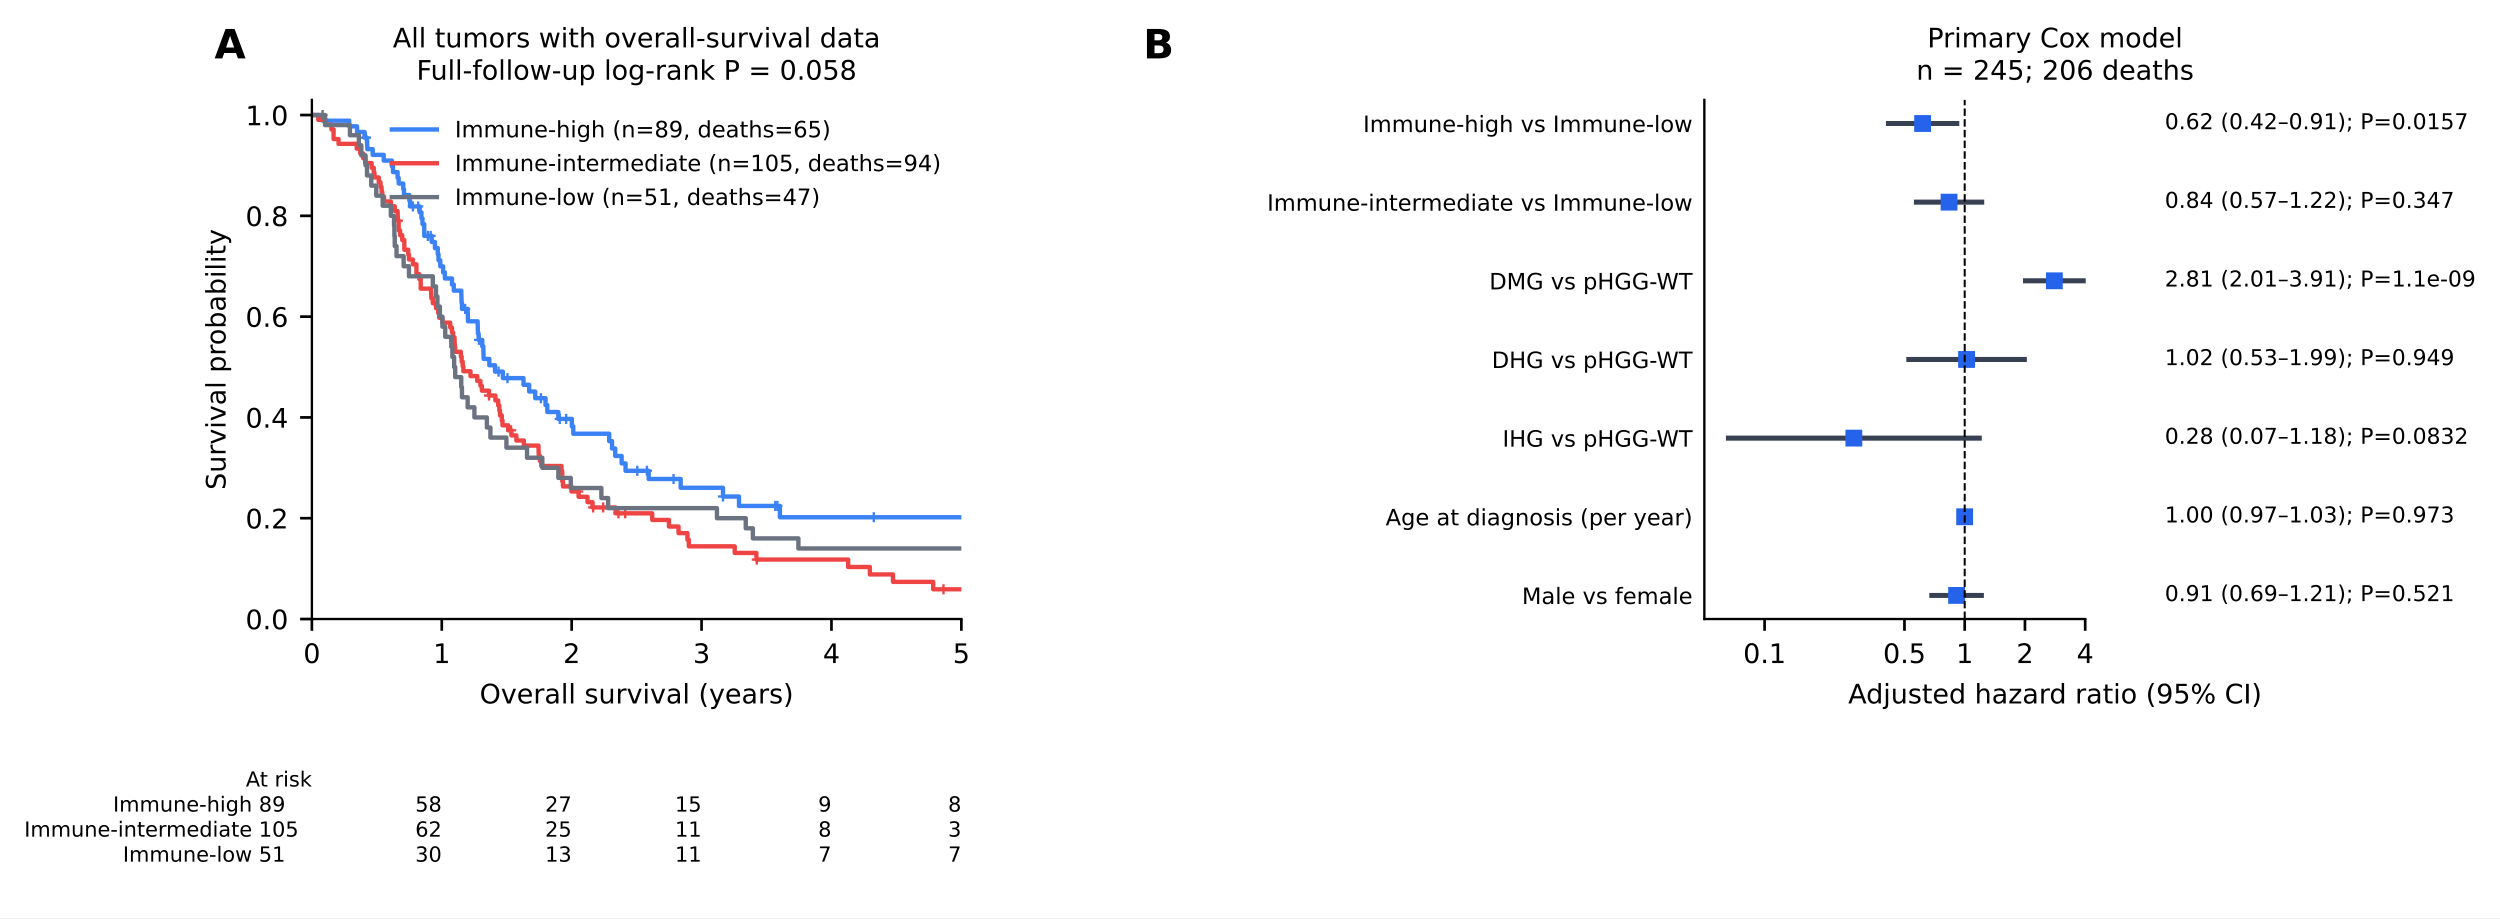
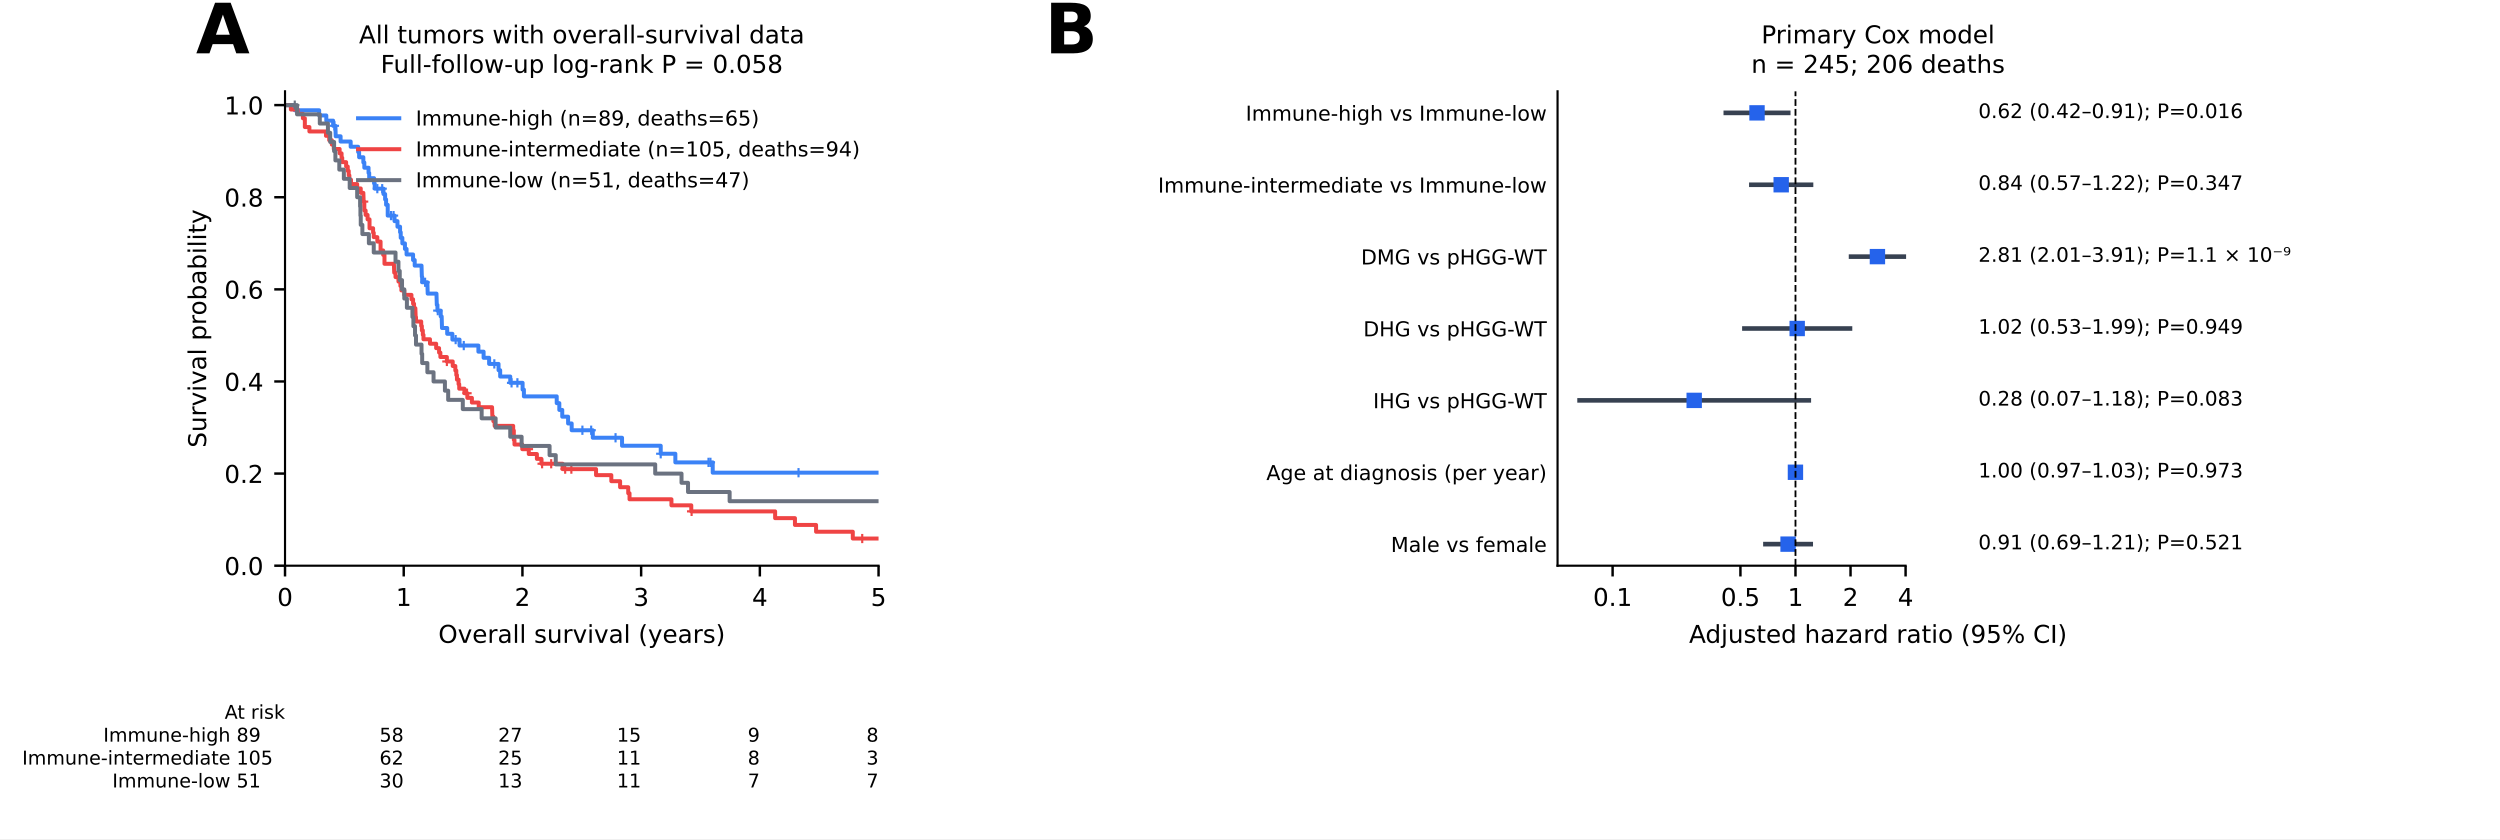
- <svg xmlns="http://www.w3.org/2000/svg" xmlns:xlink="http://www.w3.org/1999/xlink" width="742.731pt" height="272.754pt" viewBox="0 0 742.731 272.754" version="1.1">
+ <svg xmlns="http://www.w3.org/2000/svg" xmlns:xlink="http://www.w3.org/1999/xlink" width="812.731pt" height="272.754pt" viewBox="0.0 0 812.731 272.754" version="1.1">
+   <rect x="0" y="0" width="812.731" height="272.754" fill="white" />
  <defs>
    <style type="text/css">*{stroke-linejoin: round; stroke-linecap: butt}</style>
  </defs>
  <g id="figure_1">
    <g id="patch_1">
      <path d="M 0 272.754  L 742.731 272.754  L 742.731 0  L 0 0  z " style="fill: #ffffff" />
    </g>
    <g id="axes_1">
      <g id="patch_2">
        <path d="M 92.658 183.906  L 285.611 183.906  L 285.611 29.682  L 92.658 29.682  z " style="fill: #ffffff" />
      </g>
      <g id="matplotlib.axis_1">
        <g id="xtick_1">
          <g id="line2d_1">
            <defs>
              <path id="me61f66298e" d="M 0 0  L 0 3.5  " style="stroke: #000000; stroke-width: 0.8" />
            </defs>
            <g>
              <use xlink:href="#me61f66298e" x="92.658" y="183.906" style="stroke: #000000; stroke-width: 0.8" />
            </g>
          </g>
          <g id="text_1">
            <text style="font-size: 8px; font-family: 'DejaVu Sans'; text-anchor: middle" x="92.658" y="196.984" transform="rotate(-0 92.65828 196.9838)">0</text>
          </g>
        </g>
        <g id="xtick_2">
          <g id="line2d_2">
            <g>
              <use xlink:href="#me61f66298e" x="131.249" y="183.906" style="stroke: #000000; stroke-width: 0.8" />
            </g>
          </g>
          <g id="text_2">
            <text style="font-size: 8px; font-family: 'DejaVu Sans'; text-anchor: middle" x="131.249" y="196.984" transform="rotate(-0 131.2489 196.9838)">1</text>
          </g>
        </g>
        <g id="xtick_3">
          <g id="line2d_3">
            <g>
              <use xlink:href="#me61f66298e" x="169.839" y="183.906" style="stroke: #000000; stroke-width: 0.8" />
            </g>
          </g>
          <g id="text_3">
            <text style="font-size: 8px; font-family: 'DejaVu Sans'; text-anchor: middle" x="169.839" y="196.984" transform="rotate(-0 169.8394 196.9838)">2</text>
          </g>
        </g>
        <g id="xtick_4">
          <g id="line2d_4">
            <g>
              <use xlink:href="#me61f66298e" x="208.43" y="183.906" style="stroke: #000000; stroke-width: 0.8" />
            </g>
          </g>
          <g id="text_4">
            <text style="font-size: 8px; font-family: 'DejaVu Sans'; text-anchor: middle" x="208.43" y="196.984" transform="rotate(-0 208.43 196.9838)">3</text>
          </g>
        </g>
        <g id="xtick_5">
          <g id="line2d_5">
            <g>
              <use xlink:href="#me61f66298e" x="247.021" y="183.906" style="stroke: #000000; stroke-width: 0.8" />
            </g>
          </g>
          <g id="text_5">
            <text style="font-size: 8px; font-family: 'DejaVu Sans'; text-anchor: middle" x="247.021" y="196.984" transform="rotate(-0 247.0206 196.9838)">4</text>
          </g>
        </g>
        <g id="xtick_6">
          <g id="line2d_6">
            <g>
              <use xlink:href="#me61f66298e" x="285.611" y="183.906" style="stroke: #000000; stroke-width: 0.8" />
            </g>
          </g>
          <g id="text_6">
            <text style="font-size: 8px; font-family: 'DejaVu Sans'; text-anchor: middle" x="285.611" y="196.984" transform="rotate(-0 285.6111 196.9838)">5</text>
          </g>
        </g>
        <g id="text_7">
          <text style="font-size: 8px; font-family: 'DejaVu Sans'; text-anchor: middle" x="189.135" y="208.984" transform="rotate(-0 189.1347 208.9845)">Overall survival (years)</text>
        </g>
      </g>
      <g id="matplotlib.axis_2">
        <g id="ytick_1">
          <g id="line2d_7">
            <defs>
              <path id="m8a49f51bae" d="M 0 0  L -3.5 0  " style="stroke: #000000; stroke-width: 0.8" />
            </defs>
            <g>
              <use xlink:href="#m8a49f51bae" x="92.658" y="183.906" style="stroke: #000000; stroke-width: 0.8" />
            </g>
          </g>
          <g id="text_8">
            <text style="font-size: 8px; font-family: 'DejaVu Sans'; text-anchor: end" x="85.658" y="186.945" transform="rotate(-0 85.65828 186.9448)">0.0</text>
          </g>
        </g>
        <g id="ytick_2">
          <g id="line2d_8">
            <g>
              <use xlink:href="#m8a49f51bae" x="92.658" y="153.959" style="stroke: #000000; stroke-width: 0.8" />
            </g>
          </g>
          <g id="text_9">
            <text style="font-size: 8px; font-family: 'DejaVu Sans'; text-anchor: end" x="85.658" y="156.998" transform="rotate(-0 85.65828 156.9984)">0.2</text>
          </g>
        </g>
        <g id="ytick_3">
          <g id="line2d_9">
            <g>
              <use xlink:href="#m8a49f51bae" x="92.658" y="124.013" style="stroke: #000000; stroke-width: 0.8" />
            </g>
          </g>
          <g id="text_10">
            <text style="font-size: 8px; font-family: 'DejaVu Sans'; text-anchor: end" x="85.658" y="127.052" transform="rotate(-0 85.65828 127.052)">0.4</text>
          </g>
        </g>
        <g id="ytick_4">
          <g id="line2d_10">
            <g>
              <use xlink:href="#m8a49f51bae" x="92.658" y="94.066" style="stroke: #000000; stroke-width: 0.8" />
            </g>
          </g>
          <g id="text_11">
            <text style="font-size: 8px; font-family: 'DejaVu Sans'; text-anchor: end" x="85.658" y="97.106" transform="rotate(-0 85.65828 97.10556)">0.6</text>
          </g>
        </g>
        <g id="ytick_5">
          <g id="line2d_11">
            <g>
              <use xlink:href="#m8a49f51bae" x="92.658" y="64.12" style="stroke: #000000; stroke-width: 0.8" />
            </g>
          </g>
          <g id="text_12">
            <text style="font-size: 8px; font-family: 'DejaVu Sans'; text-anchor: end" x="85.658" y="67.159" transform="rotate(-0 85.65828 67.15915)">0.8</text>
          </g>
        </g>
        <g id="ytick_6">
          <g id="line2d_12">
            <g>
              <use xlink:href="#m8a49f51bae" x="92.658" y="34.174" style="stroke: #000000; stroke-width: 0.8" />
            </g>
          </g>
          <g id="text_13">
            <text style="font-size: 8px; font-family: 'DejaVu Sans'; text-anchor: end" x="85.658" y="37.213" transform="rotate(-0 85.65828 37.21274)">1.0</text>
          </g>
        </g>
        <g id="text_14">
          <text style="font-size: 8px; font-family: 'DejaVu Sans'; text-anchor: middle" x="67.014" y="106.794" transform="rotate(-90 67.01391 106.7937)">Survival probability</text>
        </g>
      </g>
      <g id="line2d_13">
        <defs>
          <path id="maa700e9de4" d="M -1.5 0  L 1.5 0  M 0 1.5  L 0 -1.5  " style="stroke: #3b82f6; stroke-width: 0.7" />
        </defs>
        <g clip-path="url(#p5b3247955b)">
          <use xlink:href="#maa700e9de4" x="108.718" y="40.903" style="fill: #3b82f6; stroke: #3b82f6; stroke-width: 0.7" />
          <use xlink:href="#maa700e9de4" x="122.664" y="61.332" style="fill: #3b82f6; stroke: #3b82f6; stroke-width: 0.7" />
          <use xlink:href="#maa700e9de4" x="124.249" y="61.332" style="fill: #3b82f6; stroke: #3b82f6; stroke-width: 0.7" />
          <use xlink:href="#maa700e9de4" x="127.102" y="70.087" style="fill: #3b82f6; stroke: #3b82f6; stroke-width: 0.7" />
          <use xlink:href="#maa700e9de4" x="127.947" y="70.087" style="fill: #3b82f6; stroke: #3b82f6; stroke-width: 0.7" />
          <use xlink:href="#maa700e9de4" x="138.196" y="91.767" style="fill: #3b82f6; stroke: #3b82f6; stroke-width: 0.7" />
          <use xlink:href="#maa700e9de4" x="142.316" y="100.981" style="fill: #3b82f6; stroke: #3b82f6; stroke-width: 0.7" />
          <use xlink:href="#maa700e9de4" x="148.127" y="110.404" style="fill: #3b82f6; stroke: #3b82f6; stroke-width: 0.7" />
          <use xlink:href="#maa700e9de4" x="150.769" y="112.338" style="fill: #3b82f6; stroke: #3b82f6; stroke-width: 0.7" />
          <use xlink:href="#maa700e9de4" x="160.7" y="118.302" style="fill: #3b82f6; stroke: #3b82f6; stroke-width: 0.7" />
          <use xlink:href="#maa700e9de4" x="166.3" y="124.453" style="fill: #3b82f6; stroke: #3b82f6; stroke-width: 0.7" />
          <use xlink:href="#maa700e9de4" x="168.202" y="124.453" style="fill: #3b82f6; stroke: #3b82f6; stroke-width: 0.7" />
          <use xlink:href="#maa700e9de4" x="189.333" y="139.866" style="fill: #3b82f6; stroke: #3b82f6; stroke-width: 0.7" />
          <use xlink:href="#maa700e9de4" x="192.186" y="139.866" style="fill: #3b82f6; stroke: #3b82f6; stroke-width: 0.7" />
          <use xlink:href="#maa700e9de4" x="200.11" y="142.313" style="fill: #3b82f6; stroke: #3b82f6; stroke-width: 0.7" />
          <use xlink:href="#maa700e9de4" x="214.796" y="147.512" style="fill: #3b82f6; stroke: #3b82f6; stroke-width: 0.7" />
          <use xlink:href="#maa700e9de4" x="230.327" y="150.312" style="fill: #3b82f6; stroke: #3b82f6; stroke-width: 0.7" />
          <use xlink:href="#maa700e9de4" x="230.961" y="150.312" style="fill: #3b82f6; stroke: #3b82f6; stroke-width: 0.7" />
          <use xlink:href="#maa700e9de4" x="259.594" y="153.671" style="fill: #3b82f6; stroke: #3b82f6; stroke-width: 0.7" />
          <use xlink:href="#maa700e9de4" x="318.127" y="157.45" style="fill: #3b82f6; stroke: #3b82f6; stroke-width: 0.7" />
          <use xlink:href="#maa700e9de4" x="324.677" y="157.45" style="fill: #3b82f6; stroke: #3b82f6; stroke-width: 0.7" />
          <use xlink:href="#maa700e9de4" x="352.359" y="157.45" style="fill: #3b82f6; stroke: #3b82f6; stroke-width: 0.7" />
          <use xlink:href="#maa700e9de4" x="424.627" y="170.678" style="fill: #3b82f6; stroke: #3b82f6; stroke-width: 0.7" />
          <use xlink:href="#maa700e9de4" x="543.489" y="170.678" style="fill: #3b82f6; stroke: #3b82f6; stroke-width: 0.7" />
        </g>
      </g>
      <g id="line2d_14">
        <path d="M 92.658 34.174  L 95.828 34.174  L 95.828 35.856  L 103.752 35.856  L 103.752 37.538  L 106.076 37.538  L 106.076 39.221  L 108.295 39.221  L 108.295 40.903  L 109.035 40.903  L 109.14 44.308  L 110.725 44.308  L 110.725 46.01  L 114.001 46.01  L 114.001 47.713  L 116.431 47.713  L 116.431 49.415  L 116.748 49.415  L 116.748 51.118  L 118.121 51.118  L 118.121 52.82  L 118.438 52.82  L 118.438 54.522  L 119.812 54.522  L 119.812 56.225  L 120.023 56.225  L 120.023 57.927  L 121.608 57.927  L 121.608 59.63  L 121.819 59.63  L 121.819 61.332  L 124.672 61.332  L 124.672 63.083  L 125.2 63.083  L 125.2 64.834  L 125.517 64.834  L 125.517 66.585  L 126.045 66.585  L 126.045 70.087  L 128.264 70.087  L 128.264 71.894  L 129.215 71.894  L 129.215 73.701  L 130.06 73.701  L 130.06 75.507  L 130.272 75.507  L 130.272 77.314  L 130.8 77.314  L 130.8 79.121  L 131.645 79.121  L 131.645 80.927  L 132.173 80.927  L 132.173 82.734  L 134.286 82.734  L 134.286 84.541  L 134.815 84.541  L 134.815 86.347  L 137.033 86.347  L 137.139 89.96  L 137.245 89.96  L 137.245 91.767  L 138.935 91.767  L 139.041 95.453  L 141.894 95.453  L 141.999 99.138  L 142.211 99.138  L 142.211 100.981  L 142.316 100.981  L 143.267 100.981  L 143.267 102.866  L 143.584 102.866  L 143.69 106.635  L 145.38 106.635  L 145.38 108.52  L 147.071 108.52  L 147.071 110.404  L 149.395 110.404  L 149.395 112.338  L 155.523 112.338  L 155.523 114.326  L 157.214 114.326  L 157.214 116.314  L 159.01 116.314  L 159.01 118.302  L 162.074 118.302  L 162.074 120.353  L 162.602 120.353  L 162.602 122.403  L 165.877 122.403  L 165.877 124.453  L 169.892 124.453  L 169.892 126.655  L 170.315 126.655  L 170.315 128.857  L 180.986 128.857  L 180.986 131.059  L 181.831 131.059  L 181.831 133.261  L 182.782 133.261  L 182.782 135.463  L 184.684 135.463  L 184.684 137.664  L 185.846 137.664  L 185.846 139.866  L 192.714 139.866  L 192.714 142.313  L 202.223 142.313  L 202.223 144.913  L 214.796 144.913  L 214.796 147.512  L 219.55 147.512  L 219.55 150.312  L 231.701 150.312  L 231.701 153.671  L 294.988 153.671  L 294.988 157.45  L 363.241 157.45  L 363.241 164.064  L 366.939 164.064  L 366.939 170.678  L 543.489 170.678  L 543.489 170.678  " clip-path="url(#p5b3247955b)" style="fill: none; stroke: #3b82f6; stroke-width: 1.3; stroke-linecap: square" />
      </g>
      <g id="line2d_15">
        <defs>
          <path id="m146f076e31" d="M -1.5 0  L 1.5 0  M 0 1.5  L 0 -1.5  " style="stroke: #ef4444; stroke-width: 0.7" />
        </defs>
        <g clip-path="url(#p5b3247955b)">
          <use xlink:href="#m146f076e31" x="118.227" y="65.546" style="fill: #ef4444; stroke: #ef4444; stroke-width: 0.7" />
          <use xlink:href="#m146f076e31" x="145.275" y="117.509" style="fill: #ef4444; stroke: #ef4444; stroke-width: 0.7" />
          <use xlink:href="#m146f076e31" x="151.825" y="127.837" style="fill: #ef4444; stroke: #ef4444; stroke-width: 0.7" />
          <use xlink:href="#m146f076e31" x="171.794" y="146.022" style="fill: #ef4444; stroke: #ef4444; stroke-width: 0.7" />
          <use xlink:href="#m146f076e31" x="176.232" y="150.757" style="fill: #ef4444; stroke: #ef4444; stroke-width: 0.7" />
          <use xlink:href="#m146f076e31" x="179.19" y="150.757" style="fill: #ef4444; stroke: #ef4444; stroke-width: 0.7" />
          <use xlink:href="#m146f076e31" x="183.733" y="152.502" style="fill: #ef4444; stroke: #ef4444; stroke-width: 0.7" />
          <use xlink:href="#m146f076e31" x="185.741" y="152.502" style="fill: #ef4444; stroke: #ef4444; stroke-width: 0.7" />
          <use xlink:href="#m146f076e31" x="224.833" y="166.241" style="fill: #ef4444; stroke: #ef4444; stroke-width: 0.7" />
          <use xlink:href="#m146f076e31" x="280.302" y="175.073" style="fill: #ef4444; stroke: #ef4444; stroke-width: 0.7" />
          <use xlink:href="#m146f076e31" x="843.973" y="180.962" style="fill: #ef4444; stroke: #ef4444; stroke-width: 0.7" />
        </g>
      </g>
      <g id="line2d_16">
        <path d="M 92.658 34.174  L 94.56 34.174  L 94.56 35.6  L 96.779 35.6  L 96.779 37.026  L 98.469 37.026  L 98.469 38.452  L 99.103 38.452  L 99.103 41.304  L 100.582 41.304  L 100.582 42.73  L 105.971 42.73  L 105.971 44.156  L 107.027 44.156  L 107.027 45.582  L 107.873 45.582  L 107.873 47.008  L 108.507 47.008  L 108.507 48.434  L 110.408 48.434  L 110.408 49.86  L 111.042 49.86  L 111.042 51.286  L 111.254 51.286  L 111.254 52.712  L 112.521 52.712  L 112.521 54.138  L 113.05 54.138  L 113.05 55.564  L 113.367 55.564  L 113.367 56.99  L 113.578 56.99  L 113.578 58.416  L 114.106 58.416  L 114.106 59.842  L 116.114 59.842  L 116.114 61.268  L 117.276 61.268  L 117.276 62.694  L 118.121 62.694  L 118.227 65.546  L 118.438 65.546  L 118.438 68.433  L 118.861 68.433  L 118.861 69.876  L 119.495 69.876  L 119.495 71.32  L 120.129 71.32  L 120.129 74.207  L 121.291 74.207  L 121.291 75.65  L 121.502 75.65  L 121.502 77.093  L 122.664 77.093  L 122.664 78.537  L 123.721 78.537  L 123.721 81.424  L 124.566 81.424  L 124.566 82.867  L 124.989 82.867  L 124.989 85.754  L 128.053 85.754  L 128.158 88.641  L 128.581 88.641  L 128.581 90.084  L 129.532 90.084  L 129.532 91.527  L 130.166 91.527  L 130.166 92.971  L 130.483 92.971  L 130.483 94.414  L 131.434 94.414  L 131.434 95.858  L 133.758 95.858  L 133.758 97.301  L 134.286 97.301  L 134.286 98.745  L 134.603 98.745  L 134.603 100.188  L 135.026 100.188  L 135.132 103.075  L 135.237 103.075  L 135.237 104.518  L 136.928 104.518  L 136.928 105.962  L 137.139 105.962  L 137.139 107.405  L 137.456 107.405  L 137.456 108.848  L 137.667 108.848  L 137.667 110.292  L 139.781 110.292  L 139.781 111.735  L 141.788 111.735  L 141.788 113.179  L 142.739 113.179  L 142.739 114.622  L 143.161 114.622  L 143.161 116.065  L 145.275 116.065  L 145.275 117.509  L 147.176 117.509  L 147.176 118.984  L 148.022 118.984  L 148.022 120.46  L 148.339 120.46  L 148.339 121.935  L 148.55 121.935  L 148.55 123.411  L 149.078 123.411  L 149.078 124.886  L 149.289 124.886  L 149.289 126.362  L 150.98 126.362  L 150.98 127.837  L 151.931 127.837  L 151.931 129.353  L 153.41 129.353  L 153.41 130.868  L 155.629 130.868  L 155.629 132.383  L 159.961 132.383  L 160.066 135.414  L 160.383 135.414  L 160.383 136.929  L 160.806 136.929  L 160.806 138.445  L 166.828 138.445  L 166.828 139.96  L 167.04 139.96  L 167.04 142.991  L 167.251 142.991  L 167.251 144.506  L 169.787 144.506  L 169.787 146.022  L 171.9 146.022  L 171.9 147.6  L 174.541 147.6  L 174.541 149.179  L 176.02 149.179  L 176.02 150.757  L 182.888 150.757  L 182.888 152.502  L 193.77 152.502  L 193.77 154.465  L 198.736 154.465  L 198.736 156.427  L 201.589 156.427  L 201.589 158.39  L 204.23 158.39  L 204.23 160.353  L 204.653 160.353  L 204.653 162.316  L 218.282 162.316  L 218.282 164.278  L 224.727 164.278  L 224.727 166.241  L 224.833 166.241  L 251.986 166.241  L 251.986 168.449  L 258.431 168.449  L 258.431 170.657  L 265.299 170.657  L 265.299 172.865  L 277.238 172.865  L 277.238 175.073  L 319.923 175.073  L 319.923 178.017  L 327.002 178.017  L 327.002 180.962  L 743.731 180.962  L 743.731 180.962  " clip-path="url(#p5b3247955b)" style="fill: none; stroke: #ef4444; stroke-width: 1.3; stroke-linecap: square" />
      </g>
      <g id="line2d_17">
        <defs>
          <path id="m66a66d10ab" d="M -1.5 0  L 1.5 0  M 0 1.5  L 0 -1.5  " style="stroke: #6b7280; stroke-width: 0.7" />
        </defs>
        <g clip-path="url(#p5b3247955b)">
          <use xlink:href="#m66a66d10ab" x="95.828" y="34.174" style="fill: #6b7280; stroke: #6b7280; stroke-width: 0.7" />
          <use xlink:href="#m66a66d10ab" x="300.588" y="162.943" style="fill: #6b7280; stroke: #6b7280; stroke-width: 0.7" />
          <use xlink:href="#m66a66d10ab" x="305.659" y="162.943" style="fill: #6b7280; stroke: #6b7280; stroke-width: 0.7" />
          <use xlink:href="#m66a66d10ab" x="369.898" y="171.328" style="fill: #6b7280; stroke: #6b7280; stroke-width: 0.7" />
        </g>
      </g>
      <g id="line2d_18">
        <path d="M 92.658 34.174  L 95.828 34.174  L 95.828 34.174  L 96.568 34.174  L 96.568 37.168  L 103.963 37.168  L 103.963 40.163  L 106.605 40.163  L 106.605 43.158  L 107.344 43.158  L 107.344 46.152  L 108.612 46.152  L 108.612 49.147  L 109.035 49.147  L 109.035 52.142  L 110.303 52.142  L 110.303 55.136  L 111.782 55.136  L 111.782 58.131  L 113.684 58.131  L 113.684 61.125  L 116.114 61.125  L 116.114 64.12  L 117.065 64.12  L 117.065 67.115  L 117.17 67.115  L 117.17 70.109  L 117.276 70.109  L 117.276 73.104  L 117.804 73.104  L 117.804 76.099  L 119.917 76.099  L 119.917 79.093  L 121.502 79.093  L 121.502 82.088  L 128.581 82.088  L 128.581 85.083  L 129.532 85.083  L 129.532 88.077  L 129.955 88.077  L 129.955 91.072  L 130.694 91.072  L 130.694 94.066  L 131.434 94.066  L 131.434 97.061  L 132.279 97.061  L 132.279 100.056  L 134.075 100.056  L 134.075 103.05  L 134.392 103.05  L 134.392 106.045  L 134.92 106.045  L 134.92 109.04  L 135.237 109.04  L 135.237 112.034  L 137.033 112.034  L 137.033 115.029  L 137.245 115.029  L 137.245 118.024  L 138.935 118.024  L 138.935 121.018  L 140.943 121.018  L 140.943 124.013  L 144.641 124.013  L 144.641 127.008  L 145.697 127.008  L 145.697 130.002  L 150.452 130.002  L 150.452 132.997  L 156.58 132.997  L 156.58 135.991  L 161.123 135.991  L 161.123 138.986  L 165.877 138.986  L 165.877 141.981  L 169.575 141.981  L 169.575 144.975  L 178.662 144.975  L 178.662 147.97  L 180.669 147.97  L 180.669 150.965  L 213 150.965  L 213 153.959  L 221.558 153.959  L 221.558 156.954  L 223.671 156.954  L 223.671 159.949  L 237.195 159.949  L 237.195 162.943  L 300.588 162.943  L 300.588 162.943  L 305.659 162.943  L 305.659 162.943  L 317.176 162.943  L 317.176 167.136  L 352.887 167.136  L 352.887 171.328  L 369.898 171.328  L 369.898 171.328  L 375.92 171.328  L 375.92 177.617  L 429.065 177.617  L 429.065 183.906  " clip-path="url(#p5b3247955b)" style="fill: none; stroke: #6b7280; stroke-width: 1.3; stroke-linecap: square" />
      </g>
      <g id="patch_3">
        <path d="M 92.658 183.906  L 92.658 29.682  " style="fill: none; stroke: #000000; stroke-width: 0.7; stroke-linejoin: miter; stroke-linecap: square" />
      </g>
      <g id="patch_4">
        <path d="M 92.658 183.906  L 285.611 183.906  " style="fill: none; stroke: #000000; stroke-width: 0.7; stroke-linejoin: miter; stroke-linecap: square" />
      </g>
      <g id="text_15">
-         <text style="font-weight: 700; font-size: 12px; font-family: 'DejaVu Sans'; text-anchor: start" x="63.715" y="17.344" transform="rotate(-0 63.71535 17.3438)">A</text>
+         <text style="font-weight:700; font-size:22.576px; font-family: 'DejaVu Sans'; text-anchor:start" x="63.715" y="17.344" transform="rotate(-0 63.71535 17.3438)">A</text>
      </g>
      <g id="text_16">
        <text style="font-size: 8px; font-family: 'DejaVu Sans'" transform="translate(116.711 14.07953)">All tumors with overall-survival data</text>
        <text style="font-size: 8px; font-family: 'DejaVu Sans'" transform="translate(123.7497 23.68172)">Full-follow-up log-rank P = 0.058</text>
      </g>
      <g id="legend_1">
        <g id="line2d_19">
          <path d="M 116.397 38.458  L 123.097 38.458  L 123.097 38.458  L 129.797 38.458  L 129.797 38.458  " style="fill: none; stroke: #3b82f6; stroke-width: 1.3; stroke-linecap: square" />
        </g>
        <g id="text_17">
          <text style="font-size: 6.7px; font-family: 'DejaVu Sans'; text-anchor: start" x="135.157" y="40.803" transform="rotate(-0 135.1574 40.80267)">Immune-high (n=89, deaths=65)</text>
        </g>
        <g id="line2d_20">
          <path d="M 116.397 48.508  L 123.097 48.508  L 123.097 48.508  L 129.797 48.508  L 129.797 48.508  " style="fill: none; stroke: #ef4444; stroke-width: 1.3; stroke-linecap: square" />
        </g>
        <g id="text_18">
          <text style="font-size: 6.7px; font-family: 'DejaVu Sans'; text-anchor: start" x="135.157" y="50.853" transform="rotate(-0 135.1574 50.85319)">Immune-intermediate (n=105, deaths=94)</text>
        </g>
        <g id="line2d_21">
          <path d="M 116.397 58.559  L 123.097 58.559  L 123.097 58.559  L 129.797 58.559  L 129.797 58.559  " style="fill: none; stroke: #6b7280; stroke-width: 1.3; stroke-linecap: square" />
        </g>
        <g id="text_19">
          <text style="font-size: 6.7px; font-family: 'DejaVu Sans'; text-anchor: start" x="135.157" y="60.904" transform="rotate(-0 135.1574 60.90372)">Immune-low (n=51, deaths=47)</text>
        </g>
      </g>
    </g>
    <g id="axes_2">
      <g id="matplotlib.axis_3">
        <g id="xtick_7">
          <g id="text_20">
            <text style="font-size: 6.2px; font-family: 'DejaVu Sans'" transform="translate(73.03334 233.6774)">At risk</text>
            <text style="font-size: 6.2px; font-family: 'DejaVu Sans'" transform="translate(33.58197 241.1191)">Immune-high     89</text>
            <text style="font-size: 6.2px; font-family: 'DejaVu Sans'" transform="translate(7.2 248.5607)">Immune-intermediate   105</text>
            <text style="font-size: 6.2px; font-family: 'DejaVu Sans'" transform="translate(36.51244 256.0024)">Immune-low     51</text>
            <text style="font-size: 6.2px; font-family: 'DejaVu Sans'" transform="translate(92.65828 263.4437)" />
          </g>
        </g>
        <g id="xtick_8">
          <g id="text_21">
            <text style="font-size: 6.2px; font-family: 'DejaVu Sans'" transform="translate(131.2489 233.6769)" />
            <text style="font-size: 6.2px; font-family: 'DejaVu Sans'" transform="translate(123.3594 241.1181)">58</text>
            <text style="font-size: 6.2px; font-family: 'DejaVu Sans'" transform="translate(123.3594 248.5593)">62</text>
            <text style="font-size: 6.2px; font-family: 'DejaVu Sans'" transform="translate(123.3594 256.0005)">30</text>
          </g>
        </g>
        <g id="xtick_9">
          <g id="text_22">
            <text style="font-size: 6.2px; font-family: 'DejaVu Sans'" transform="translate(169.8394 233.6769)" />
            <text style="font-size: 6.2px; font-family: 'DejaVu Sans'" transform="translate(161.9499 241.1181)">27</text>
            <text style="font-size: 6.2px; font-family: 'DejaVu Sans'" transform="translate(161.9499 248.5593)">25</text>
            <text style="font-size: 6.2px; font-family: 'DejaVu Sans'" transform="translate(161.9499 256.0005)">13</text>
          </g>
        </g>
        <g id="xtick_10">
          <g id="text_23">
            <text style="font-size: 6.2px; font-family: 'DejaVu Sans'" transform="translate(208.43 233.6769)" />
            <text style="font-size: 6.2px; font-family: 'DejaVu Sans'" transform="translate(200.5405 241.1181)">15</text>
            <text style="font-size: 6.2px; font-family: 'DejaVu Sans'" transform="translate(200.5405 248.5593)">11</text>
            <text style="font-size: 6.2px; font-family: 'DejaVu Sans'" transform="translate(200.5405 256.0005)">11</text>
          </g>
        </g>
        <g id="xtick_11">
          <g id="text_24">
            <text style="font-size: 6.2px; font-family: 'DejaVu Sans'" transform="translate(247.0206 233.6769)" />
            <text style="font-size: 6.2px; font-family: 'DejaVu Sans'" transform="translate(243.0758 241.1181)">9</text>
            <text style="font-size: 6.2px; font-family: 'DejaVu Sans'" transform="translate(243.0758 248.5593)">8</text>
            <text style="font-size: 6.2px; font-family: 'DejaVu Sans'" transform="translate(243.0758 256.0005)">7</text>
          </g>
        </g>
        <g id="xtick_12">
          <g id="text_25">
            <text style="font-size: 6.2px; font-family: 'DejaVu Sans'" transform="translate(285.6111 233.6769)" />
            <text style="font-size: 6.2px; font-family: 'DejaVu Sans'" transform="translate(281.6664 241.1181)">8</text>
            <text style="font-size: 6.2px; font-family: 'DejaVu Sans'" transform="translate(281.6664 248.5593)">3</text>
            <text style="font-size: 6.2px; font-family: 'DejaVu Sans'" transform="translate(281.6664 256.0005)">7</text>
          </g>
        </g>
      </g>
    </g>
    <g id="axes_3">
      <g id="patch_5">
        <path d="M 506.349 183.906  L 714.738 183.906  L 714.738 29.682  L 506.349 29.682  z " style="fill: #ffffff" />
      </g>
      <g id="matplotlib.axis_4">
        <g id="xtick_13">
          <g id="line2d_22">
            <g>
              <use xlink:href="#me61f66298e" x="524.246" y="183.906" style="stroke: #000000; stroke-width: 0.8" />
            </g>
          </g>
          <g id="text_26">
            <text style="font-size: 8px; font-family: 'DejaVu Sans'; text-anchor: middle" x="524.246" y="196.984" transform="rotate(-0 524.2461 196.9838)">0.1</text>
          </g>
        </g>
        <g id="xtick_14">
          <g id="line2d_23">
            <g>
              <use xlink:href="#me61f66298e" x="565.801" y="183.906" style="stroke: #000000; stroke-width: 0.8" />
            </g>
          </g>
          <g id="text_27">
            <text style="font-size: 8px; font-family: 'DejaVu Sans'; text-anchor: middle" x="565.801" y="196.984" transform="rotate(-0 565.8015 196.9838)">0.5</text>
          </g>
        </g>
        <g id="xtick_15">
          <g id="line2d_24">
            <g>
              <use xlink:href="#me61f66298e" x="583.698" y="183.906" style="stroke: #000000; stroke-width: 0.8" />
            </g>
          </g>
          <g id="text_28">
            <text style="font-size: 8px; font-family: 'DejaVu Sans'; text-anchor: middle" x="583.698" y="196.984" transform="rotate(-0 583.6984 196.9838)">1</text>
          </g>
        </g>
        <g id="xtick_16">
          <g id="line2d_25">
            <g>
              <use xlink:href="#me61f66298e" x="601.595" y="183.906" style="stroke: #000000; stroke-width: 0.8" />
            </g>
          </g>
          <g id="text_29">
            <text style="font-size: 8px; font-family: 'DejaVu Sans'; text-anchor: middle" x="601.595" y="196.984" transform="rotate(-0 601.5953 196.9838)">2</text>
          </g>
        </g>
        <g id="xtick_17">
          <g id="line2d_26">
            <g>
              <use xlink:href="#me61f66298e" x="619.492" y="183.906" style="stroke: #000000; stroke-width: 0.8" />
            </g>
          </g>
          <g id="text_30">
            <text style="font-size: 8px; font-family: 'DejaVu Sans'; text-anchor: middle" x="619.492" y="196.984" transform="rotate(-0 619.4922 196.9838)">4</text>
          </g>
        </g>
        <g id="text_31">
          <text style="font-size: 8px; font-family: 'DejaVu Sans'; text-anchor: middle" x="610.544" y="208.984" transform="rotate(-0 610.5437 208.9845)">Adjusted hazard ratio (95% CI)</text>
        </g>
      </g>
      <g id="matplotlib.axis_5">
        <g id="ytick_7">
          <g id="line2d_27" />
          <g id="text_32">
            <text style="font-size: 6.7px; font-family: 'DejaVu Sans'; text-anchor: end" x="502.849" y="39.237" transform="rotate(-0 502.8492 39.23738)">Immune-high vs Immune-low</text>
          </g>
        </g>
        <g id="ytick_8">
          <g id="line2d_28" />
          <g id="text_33">
            <text style="font-size: 6.7px; font-family: 'DejaVu Sans'; text-anchor: end" x="502.849" y="62.605" transform="rotate(-0 502.8492 62.60465)">Immune-intermediate vs Immune-low</text>
          </g>
        </g>
        <g id="ytick_9">
          <g id="line2d_29" />
          <g id="text_34">
            <text style="font-size: 6.7px; font-family: 'DejaVu Sans'; text-anchor: end" x="502.849" y="85.972" transform="rotate(-0 502.8492 85.97166)">DMG vs pHGG-WT</text>
          </g>
        </g>
        <g id="ytick_10">
          <g id="line2d_30" />
          <g id="text_35">
            <text style="font-size: 6.7px; font-family: 'DejaVu Sans'; text-anchor: end" x="502.849" y="109.339" transform="rotate(-0 502.8492 109.3389)">DHG vs pHGG-WT</text>
          </g>
        </g>
        <g id="ytick_11">
          <g id="line2d_31" />
          <g id="text_36">
            <text style="font-size: 6.7px; font-family: 'DejaVu Sans'; text-anchor: end" x="502.849" y="132.706" transform="rotate(-0 502.8492 132.7062)">IHG vs pHGG-WT</text>
          </g>
        </g>
        <g id="ytick_12">
          <g id="line2d_32" />
          <g id="text_37">
            <text style="font-size: 6.7px; font-family: 'DejaVu Sans'; text-anchor: end" x="502.849" y="156.074" transform="rotate(-0 502.8492 156.0737)">Age at diagnosis (per year)</text>
          </g>
        </g>
        <g id="ytick_13">
          <g id="line2d_33" />
          <g id="text_38">
            <text style="font-size: 6.7px; font-family: 'DejaVu Sans'; text-anchor: end" x="502.849" y="179.441" transform="rotate(-0 502.8492 179.441)">Male vs female</text>
          </g>
        </g>
      </g>
      <g id="line2d_34">
        <path d="M 561.05 36.692  L 581.338 36.692  " clip-path="url(#pe6c31ce734)" style="fill: none; stroke: #374151; stroke-width: 1.5; stroke-linecap: square" />
      </g>
      <g id="line2d_35">
        <defs>
          <path id="m77c481ec04" d="M -2 2  L 2 2  L 2 -2  L -2 -2  z " style="stroke: #2563eb; stroke-linejoin: miter" />
        </defs>
        <g clip-path="url(#pe6c31ce734)">
          <use xlink:href="#m77c481ec04" x="571.194" y="36.692" style="fill: #2563eb; stroke: #2563eb; stroke-linejoin: miter" />
        </g>
      </g>
      <g id="line2d_36">
        <path d="M 569.357 60.059  L 588.745 60.059  " clip-path="url(#pe6c31ce734)" style="fill: none; stroke: #374151; stroke-width: 1.5; stroke-linecap: square" />
      </g>
      <g id="line2d_37">
        <g clip-path="url(#pe6c31ce734)">
          <use xlink:href="#m77c481ec04" x="579.051" y="60.059" style="fill: #2563eb; stroke: #2563eb; stroke-linejoin: miter" />
        </g>
      </g>
      <g id="line2d_38">
        <path d="M 601.769 83.426  L 618.906 83.426  " clip-path="url(#pe6c31ce734)" style="fill: none; stroke: #374151; stroke-width: 1.5; stroke-linecap: square" />
      </g>
      <g id="line2d_39">
        <g clip-path="url(#pe6c31ce734)">
          <use xlink:href="#m77c481ec04" x="610.337" y="83.426" style="fill: #2563eb; stroke: #2563eb; stroke-linejoin: miter" />
        </g>
      </g>
      <g id="line2d_40">
        <path d="M 567.096 106.794  L 601.415 106.794  " clip-path="url(#pe6c31ce734)" style="fill: none; stroke: #374151; stroke-width: 1.5; stroke-linecap: square" />
      </g>
      <g id="line2d_41">
        <g clip-path="url(#pe6c31ce734)">
          <use xlink:href="#m77c481ec04" x="584.255" y="106.794" style="fill: #2563eb; stroke: #2563eb; stroke-linejoin: miter" />
        </g>
      </g>
      <g id="line2d_42">
        <path d="M 513.513 130.161  L 588.022 130.161  " clip-path="url(#pe6c31ce734)" style="fill: none; stroke: #374151; stroke-width: 1.5; stroke-linecap: square" />
      </g>
      <g id="line2d_43">
        <g clip-path="url(#pe6c31ce734)">
          <use xlink:href="#m77c481ec04" x="550.767" y="130.161" style="fill: #2563eb; stroke: #2563eb; stroke-linejoin: miter" />
        </g>
      </g>
      <g id="line2d_44">
        <path d="M 582.869 153.528  L 584.499 153.528  " clip-path="url(#pe6c31ce734)" style="fill: none; stroke: #374151; stroke-width: 1.5; stroke-linecap: square" />
      </g>
      <g id="line2d_45">
        <g clip-path="url(#pe6c31ce734)">
          <use xlink:href="#m77c481ec04" x="583.684" y="153.528" style="fill: #2563eb; stroke: #2563eb; stroke-linejoin: miter" />
        </g>
      </g>
      <g id="line2d_46">
        <path d="M 573.932 176.896  L 588.648 176.896  " clip-path="url(#pe6c31ce734)" style="fill: none; stroke: #374151; stroke-width: 1.5; stroke-linecap: square" />
      </g>
      <g id="line2d_47">
        <g clip-path="url(#pe6c31ce734)">
          <use xlink:href="#m77c481ec04" x="581.29" y="176.896" style="fill: #2563eb; stroke: #2563eb; stroke-linejoin: miter" />
        </g>
      </g>
      <g id="line2d_48">
        <path d="M 583.698 183.906  L 583.698 29.682  " clip-path="url(#pe6c31ce734)" style="fill: none; stroke-dasharray: 2.22,0.96; stroke-dashoffset: 0; stroke: #000000; stroke-width: 0.6" />
      </g>
      <g id="patch_6">
        <path d="M 506.349 183.906  L 506.349 29.682  " style="fill: none; stroke: #000000; stroke-width: 0.7; stroke-linejoin: miter; stroke-linecap: square" />
      </g>
      <g id="patch_7">
        <path d="M 506.349 183.906  L 619.492 183.906  " style="fill: none; stroke: #000000; stroke-width: 0.7; stroke-linejoin: miter; stroke-linecap: square" />
      </g>
      <g id="text_39">
-         <text style="font-size: 6.5px; font-family: 'DejaVu Sans'; text-anchor: start" x="643.151" y="38.38" transform="rotate(-0 643.1506 38.38038)">0.62 (0.42–0.91); P=0.0157</text>
+         <text style="font-size: 6.5px; font-family: 'DejaVu Sans'; text-anchor: start" x="643.151" y="38.38" transform="rotate(-0 643.1506 38.38038)">0.62 (0.42–0.91); P=0.016</text>
      </g>
      <g id="text_40">
        <text style="font-size: 6.5px; font-family: 'DejaVu Sans'; text-anchor: start" x="643.151" y="61.748" transform="rotate(-0 643.1506 61.74765)">0.84 (0.57–1.22); P=0.347</text>
      </g>
      <g id="text_41">
-         <text style="font-size: 6.5px; font-family: 'DejaVu Sans'; text-anchor: start" x="643.151" y="85.115" transform="rotate(-0 643.1506 85.11492)">2.81 (2.01–3.91); P=1.1e-09</text>
+         <text style="font-size: 6.5px; font-family: 'DejaVu Sans'; text-anchor: start" x="643.151" y="85.115" transform="rotate(-0 643.1506 85.11492)">2.81 (2.01–3.91); P=1.1 × 10⁻⁹</text>
      </g>
      <g id="text_42">
        <text style="font-size: 6.5px; font-family: 'DejaVu Sans'; text-anchor: start" x="643.151" y="108.482" transform="rotate(-0 643.1506 108.4822)">1.02 (0.53–1.99); P=0.949</text>
      </g>
      <g id="text_43">
-         <text style="font-size: 6.5px; font-family: 'DejaVu Sans'; text-anchor: start" x="643.151" y="131.849" transform="rotate(-0 643.1506 131.8495)">0.28 (0.07–1.18); P=0.0832</text>
+         <text style="font-size: 6.5px; font-family: 'DejaVu Sans'; text-anchor: start" x="643.151" y="131.849" transform="rotate(-0 643.1506 131.8495)">0.28 (0.07–1.18); P=0.083</text>
      </g>
      <g id="text_44">
        <text style="font-size: 6.5px; font-family: 'DejaVu Sans'; text-anchor: start" x="643.151" y="155.217" transform="rotate(-0 643.1506 155.2167)">1.00 (0.97–1.03); P=0.973</text>
      </g>
      <g id="text_45">
        <text style="font-size: 6.5px; font-family: 'DejaVu Sans'; text-anchor: start" x="643.151" y="178.584" transform="rotate(-0 643.1506 178.584)">0.91 (0.69–1.21); P=0.521</text>
      </g>
      <g id="text_46">
-         <text style="font-weight: 700; font-size: 12px; font-family: 'DejaVu Sans'; text-anchor: start" x="339.638" y="17.344" transform="rotate(-0 339.6379 17.3438)">B</text>
+         <text style="font-weight:700; font-size:22.576px; font-family: 'DejaVu Sans'; text-anchor:start" x="339.638" y="17.344" transform="rotate(-0 339.6379 17.3438)">B</text>
      </g>
      <g id="text_47">
        <text style="font-size: 8px; font-family: 'DejaVu Sans'" transform="translate(572.6037 14.07953)">Primary Cox model</text>
        <text style="font-size: 8px; font-family: 'DejaVu Sans'" transform="translate(569.3156 23.68172)">n = 245; 206 deaths</text>
      </g>
    </g>
  </g>
  <defs>
    <clipPath id="p5b3247955b">
      <rect x="92.658" y="29.682" width="192.953" height="154.224" />
    </clipPath>
    <clipPath id="pe6c31ce734">
      <rect x="506.349" y="29.682" width="208.389" height="154.224" />
    </clipPath>
  </defs>
</svg>
